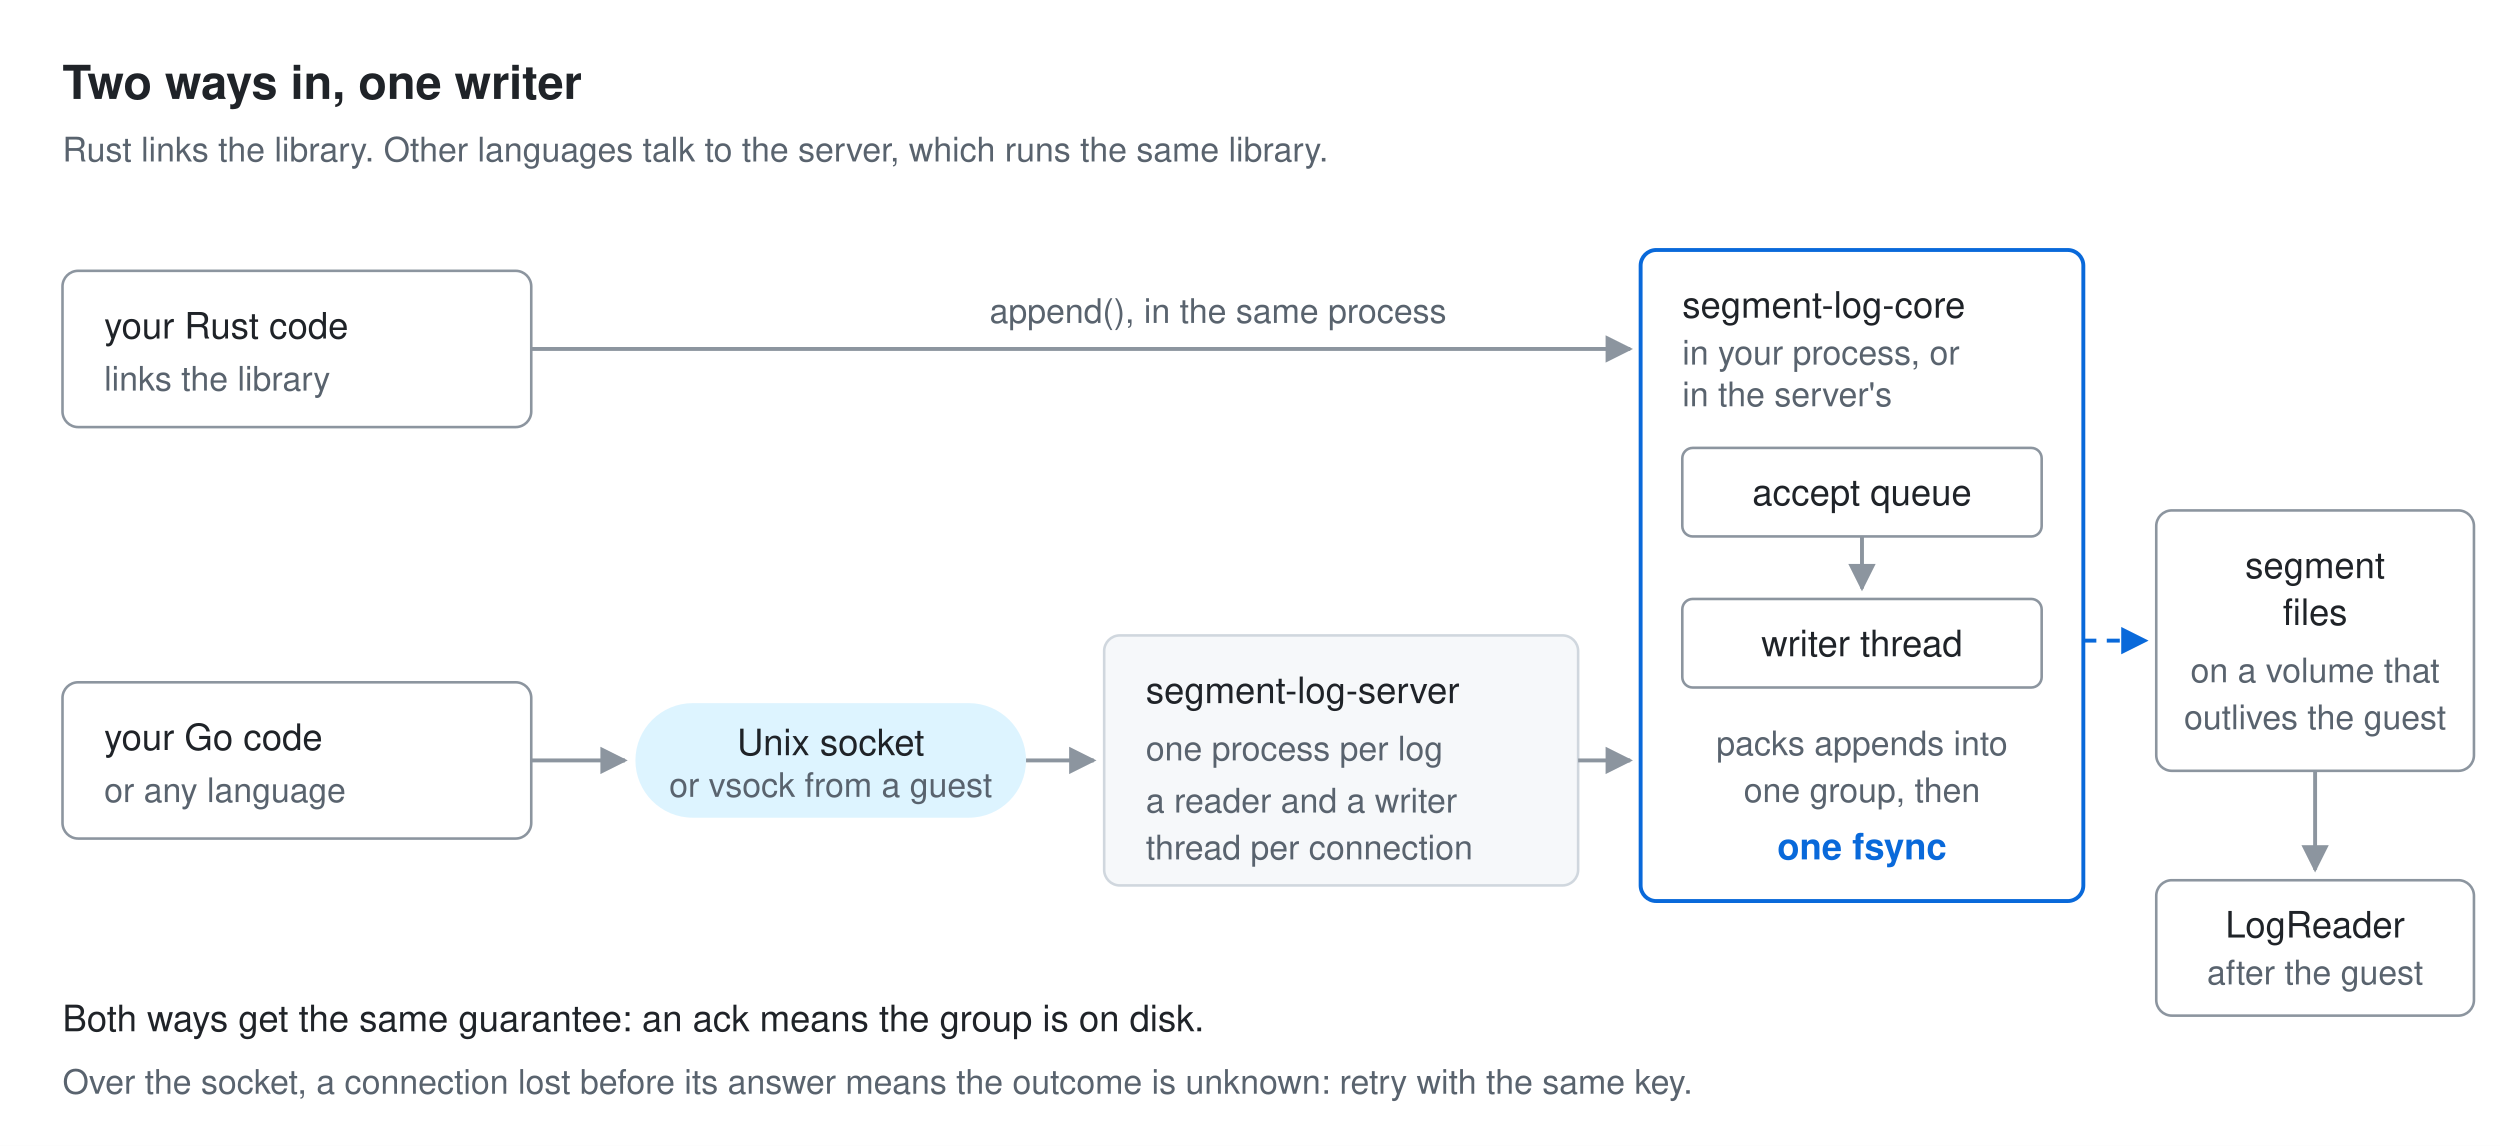
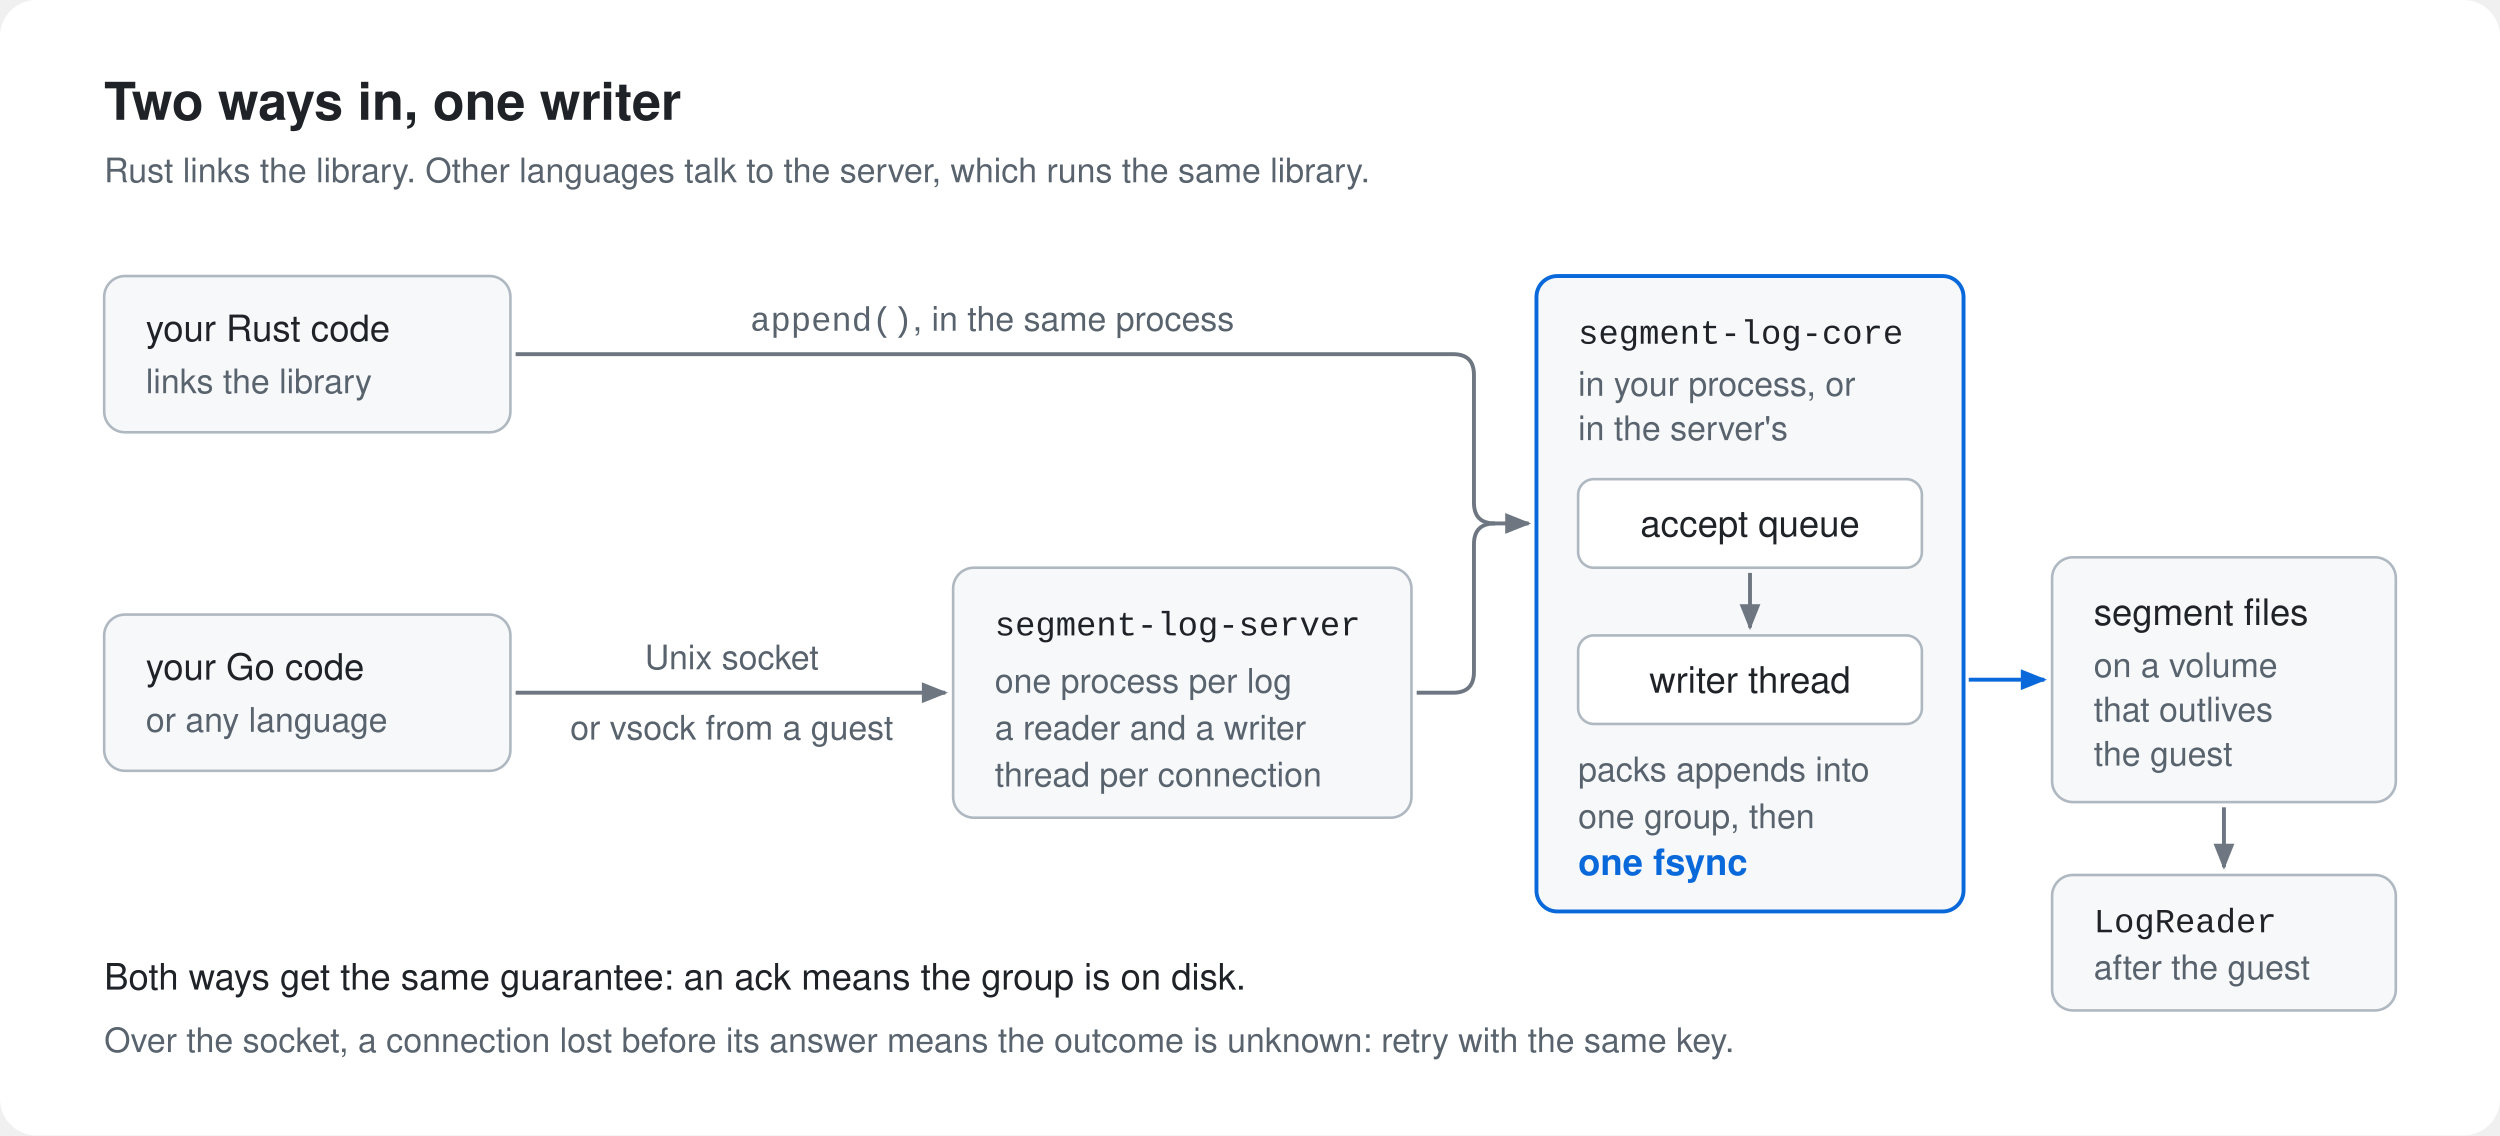
- <svg xmlns="http://www.w3.org/2000/svg" viewBox="0 0 960 440" role="img" aria-labelledby="title desc">
+ <svg xmlns="http://www.w3.org/2000/svg" viewBox="0 0 960 436" role="img" aria-labelledby="title desc">
  <style>
+     text { font-family: system-ui, -apple-system, "Segoe UI", Helvetica, Arial, sans-serif; fill: #1f2328; }
+     .t { font-size: 20px; font-weight: 600; }
+     .s { font-size: 14px; }
+     .m { font-size: 13px; fill: #59636e; }
+     .code { font-family: ui-monospace, SFMono-Regular, "SF Mono", Menlo, Consolas, "Liberation Mono", monospace; font-size: 13px; }
    .bg { fill: #ffffff; }
-     .panel { fill: #f6f8fa; stroke: #d0d7de; }
-     .t { font: 600 18px system-ui, -apple-system, "Segoe UI", Helvetica, Arial, sans-serif; fill: #1f2328; }
-     .s { font: 14px system-ui, -apple-system, "Segoe UI", Helvetica, Arial, sans-serif; fill: #1f2328; }
-     .m { font: 13px system-ui, -apple-system, "Segoe UI", Helvetica, Arial, sans-serif; fill: #59636e; }
-     .agent { fill: #ffffff; stroke: #8c959f; }
-     .line { stroke: #8c959f; stroke-width: 1.5; fill: none; }
-     .ack { stroke: #0969da; stroke-width: 1.5; stroke-dasharray: 5 4; fill: none; }
-     .head { fill: #8c959f; }
-     .headg { fill: #0969da; }
-     .bad { fill: #bc4c00; }
-     .badbox { fill: #ffffff; stroke: #bc4c00; stroke-width: 1.5; }
-     .good { fill: #0969da; }
-     .goodbox { fill: #ffffff; stroke: #0969da; stroke-width: 1.5; }
-     .soft { fill: #ddf4ff; }
+     .card { fill: #f6f8fa; stroke: #afb8c1; }
+     .core { fill: #f6f8fa; stroke: #0969da; stroke-width: 1.5; }
+     .node { fill: #ffffff; stroke: #afb8c1; }
+     .line { fill: none; stroke: #6e7781; stroke-width: 1.5; }
+     .head { fill: #6e7781; }
+     .sync { fill: none; stroke: #0969da; stroke-width: 1.5; }
+     .synchead { fill: #0969da; }
+     .good { fill: #0969da; font-size: 14px; font-weight: 600; }
    @media (prefers-color-scheme: dark) {
+       text { fill: #e6edf3; }
+       .m { fill: #9198a1; }
      .bg { fill: #0d1117; }
-       .panel { fill: #161b22; stroke: #30363d; }
-       .t, .s { fill: #e6edf3; }
-       .m { fill: #9198a1; }
-       .agent { fill: #0d1117; stroke: #6e7681; }
-       .line { stroke: #6e7681; }
-       .ack { stroke: #4493f8; }
-       .head { fill: #6e7681; }
-       .headg { fill: #4493f8; }
-       .bad { fill: #f0883e; }
-       .badbox { fill: #0d1117; stroke: #f0883e; }
+       .card { fill: #161b22; stroke: #545d68; }
+       .core { fill: #161b22; stroke: #4493f8; }
+       .node { fill: #0d1117; stroke: #545d68; }
+       .line { stroke: #7d8590; }
+       .head { fill: #7d8590; }
+       .sync { stroke: #4493f8; }
+       .synchead { fill: #4493f8; }
      .good { fill: #4493f8; }
-       .goodbox { fill: #0d1117; stroke: #4493f8; }
-       .soft { fill: #1f2a44; }
    }
  </style>
  <defs>
-     <marker id="ah" viewBox="0 0 10 10" refX="9" refY="5" markerWidth="7" markerHeight="7" orient="auto-start-reverse">
-       <path d="M0,0 L10,5 L0,10 z" class="head" />
+     <marker id="ah" viewBox="0 0 10 10" refX="9" refY="5" markerWidth="10" markerHeight="10" markerUnits="userSpaceOnUse" orient="auto">
+       <path class="head" d="M0,1 L10,5 L0,9 z" />
    </marker>
-     <marker id="ahg" viewBox="0 0 10 10" refX="9" refY="5" markerWidth="7" markerHeight="7" orient="auto-start-reverse">
-       <path d="M0,0 L10,5 L0,10 z" class="headg" />
+     <marker id="ahb" viewBox="0 0 10 10" refX="9" refY="5" markerWidth="10" markerHeight="10" markerUnits="userSpaceOnUse" orient="auto">
+       <path class="synchead" d="M0,1 L10,5 L0,9 z" />
    </marker>
  </defs>
-   <rect class="bg" width="960" height="440" />
-   <text class="t" x="24" y="38">Two ways in, one writer</text>
-   <text class="m" x="24" y="62">Rust links the library. Other languages talk to the server, which runs the same library.</text>
-   <rect class="agent" x="24" y="104" width="180" height="60" rx="6" />
-   <text class="s" x="40" y="130">your Rust code</text>
-   <text class="m" x="40" y="150">links the library</text>
-   <rect class="agent" x="24" y="262" width="180" height="60" rx="6" />
-   <text class="s" x="40" y="288">your Go code</text>
-   <text class="m" x="40" y="308">or any language</text>
-   <path class="line" d="M204,134 L626,134" marker-end="url(#ah)" />
-   <text class="m" x="380" y="124">append(), in the same process</text>
-   <path class="line" d="M204,292 L240,292" marker-end="url(#ah)" />
-   <rect class="soft" x="244" y="270" width="150" height="44" rx="22" />
-   <text class="s" x="319" y="290" text-anchor="middle">Unix socket</text>
-   <text class="m" x="319" y="306" text-anchor="middle">or vsock from a guest</text>
-   <path class="line" d="M394,292 L420,292" marker-end="url(#ah)" />
-   <rect class="panel" x="424" y="244" width="182" height="96" rx="6" />
-   <text class="s" x="440" y="270">segment-log-server</text>
-   <text class="m" x="440" y="292">one process per log</text>
-   <text class="m" x="440" y="312">a reader and a writer</text>
-   <text class="m" x="440" y="330">thread per connection</text>
-   <path class="line" d="M606,292 L626,292" marker-end="url(#ah)" />
-   <rect class="goodbox" x="630" y="96" width="170" height="250" rx="6" />
-   <text class="s" x="646" y="122">segment-log-core</text>
-   <text class="m" x="646" y="140">in your process, or</text>
-   <text class="m" x="646" y="156">in the server's</text>
-   <rect class="agent" x="646" y="172" width="138" height="34" rx="4" />
-   <text class="s" x="715" y="194" text-anchor="middle">accept queue</text>
-   <path class="line" d="M715,206 L715,226" marker-end="url(#ah)" />
-   <rect class="agent" x="646" y="230" width="138" height="34" rx="4" />
-   <text class="s" x="715" y="252" text-anchor="middle">writer thread</text>
-   <text class="m" x="715" y="290" text-anchor="middle">packs appends into</text>
-   <text class="m" x="715" y="308" text-anchor="middle">one group, then</text>
-   <text class="good" x="715" y="330" text-anchor="middle" style="font: 600 14px system-ui, -apple-system, &quot;Segoe UI&quot;, Helvetica, Arial, sans-serif">one fsync</text>
-   <path class="ack" d="M800,246 L824,246" marker-end="url(#ahg)" />
-   <rect class="agent" x="828" y="196" width="122" height="100" rx="6" />
-   <text class="s" x="889" y="222" text-anchor="middle">segment</text>
-   <text class="s" x="889" y="240" text-anchor="middle">files</text>
-   <text class="m" x="889" y="262" text-anchor="middle">on a volume that</text>
-   <text class="m" x="889" y="280" text-anchor="middle">outlives the guest</text>
-   <path class="line" d="M889,296 L889,334" marker-end="url(#ah)" />
-   <rect class="agent" x="828" y="338" width="122" height="52" rx="6" />
-   <text class="s" x="889" y="360" text-anchor="middle">LogReader</text>
-   <text class="m" x="889" y="378" text-anchor="middle">after the guest</text>
-   <text class="s" x="24" y="396">Both ways get the same guarantee: an ack means the group is on disk.</text>
-   <text class="m" x="24" y="420">Over the socket, a connection lost before its answer means the outcome is unknown: retry with the same key.</text>
+   <rect class="bg" width="960" height="436" rx="14" />
+   <text class="t" x="40" y="46">Two ways in, one writer</text>
+   <text class="m" x="40" y="70">Rust links the library. Other languages talk to the server, which runs the same library.</text>
+   <rect class="card" x="40" y="106" width="156" height="60" rx="8" />
+   <text class="s" x="56" y="131">your Rust code</text>
+   <text class="m" x="56" y="151">links the library</text>
+   <rect class="card" x="40" y="236" width="156" height="60" rx="8" />
+   <text class="s" x="56" y="261">your Go code</text>
+   <text class="m" x="56" y="281">or any language</text>
+   <path class="line" d="M198,136 H558 Q566,136 566,144 V193 Q566,201 574,201 H587" marker-end="url(#ah)" />
+   <text class="m" x="381" y="127" text-anchor="middle">
+     <tspan class="code">append()</tspan>, in the same process</text>
+   <path class="line" d="M198,266 H363" marker-end="url(#ah)" />
+   <text class="m" x="281" y="257" text-anchor="middle">Unix socket</text>
+   <text class="m" x="281" y="284" text-anchor="middle">or vsock from a guest</text>
+   <rect class="card" x="366" y="218" width="176" height="96" rx="8" />
+   <text class="code" x="382" y="244">segment-log-server</text>
+   <text class="m" x="382" y="266">one process per log</text>
+   <text class="m" x="382" y="284">a reader and a writer</text>
+   <text class="m" x="382" y="302">thread per connection</text>
+   <path class="line" d="M544,266 H558 Q566,266 566,258 V209 Q566,201 574,201" />
+   <rect class="core" x="590" y="106" width="164" height="244" rx="8" />
+   <text class="code" x="606" y="132">segment-log-core</text>
+   <text class="m" x="606" y="152">in your process, or</text>
+   <text class="m" x="606" y="169">in the server's</text>
+   <rect class="node" x="606" y="184" width="132" height="34" rx="6" />
+   <text class="s" x="672" y="206" text-anchor="middle">accept queue</text>
+   <path class="line" d="M672,220 V241" marker-end="url(#ah)" />
+   <rect class="node" x="606" y="244" width="132" height="34" rx="6" />
+   <text class="s" x="672" y="266" text-anchor="middle">writer thread</text>
+   <text class="m" x="606" y="300">packs appends into</text>
+   <text class="m" x="606" y="318">one group, then</text>
+   <text class="good" x="606" y="336">one fsync</text>
+   <path class="sync" d="M756,261 H785" marker-end="url(#ahb)" />
+   <rect class="card" x="788" y="214" width="132" height="94" rx="8" />
+   <text class="s" x="804" y="240">segment files</text>
+   <text class="m" x="804" y="260">on a volume</text>
+   <text class="m" x="804" y="277">that outlives</text>
+   <text class="m" x="804" y="294">the guest</text>
+   <path class="line" d="M854,310 V333" marker-end="url(#ah)" />
+   <rect class="card" x="788" y="336" width="132" height="52" rx="8" />
+   <text class="code" x="804" y="358">LogReader</text>
+   <text class="m" x="804" y="376">after the guest</text>
+   <text class="s" x="40" y="380">Both ways get the same guarantee: an ack means the group is on disk.</text>
+   <text class="m" x="40" y="404">Over the socket, a connection lost before its answer means the outcome is unknown: retry with the same key.</text>
</svg>
